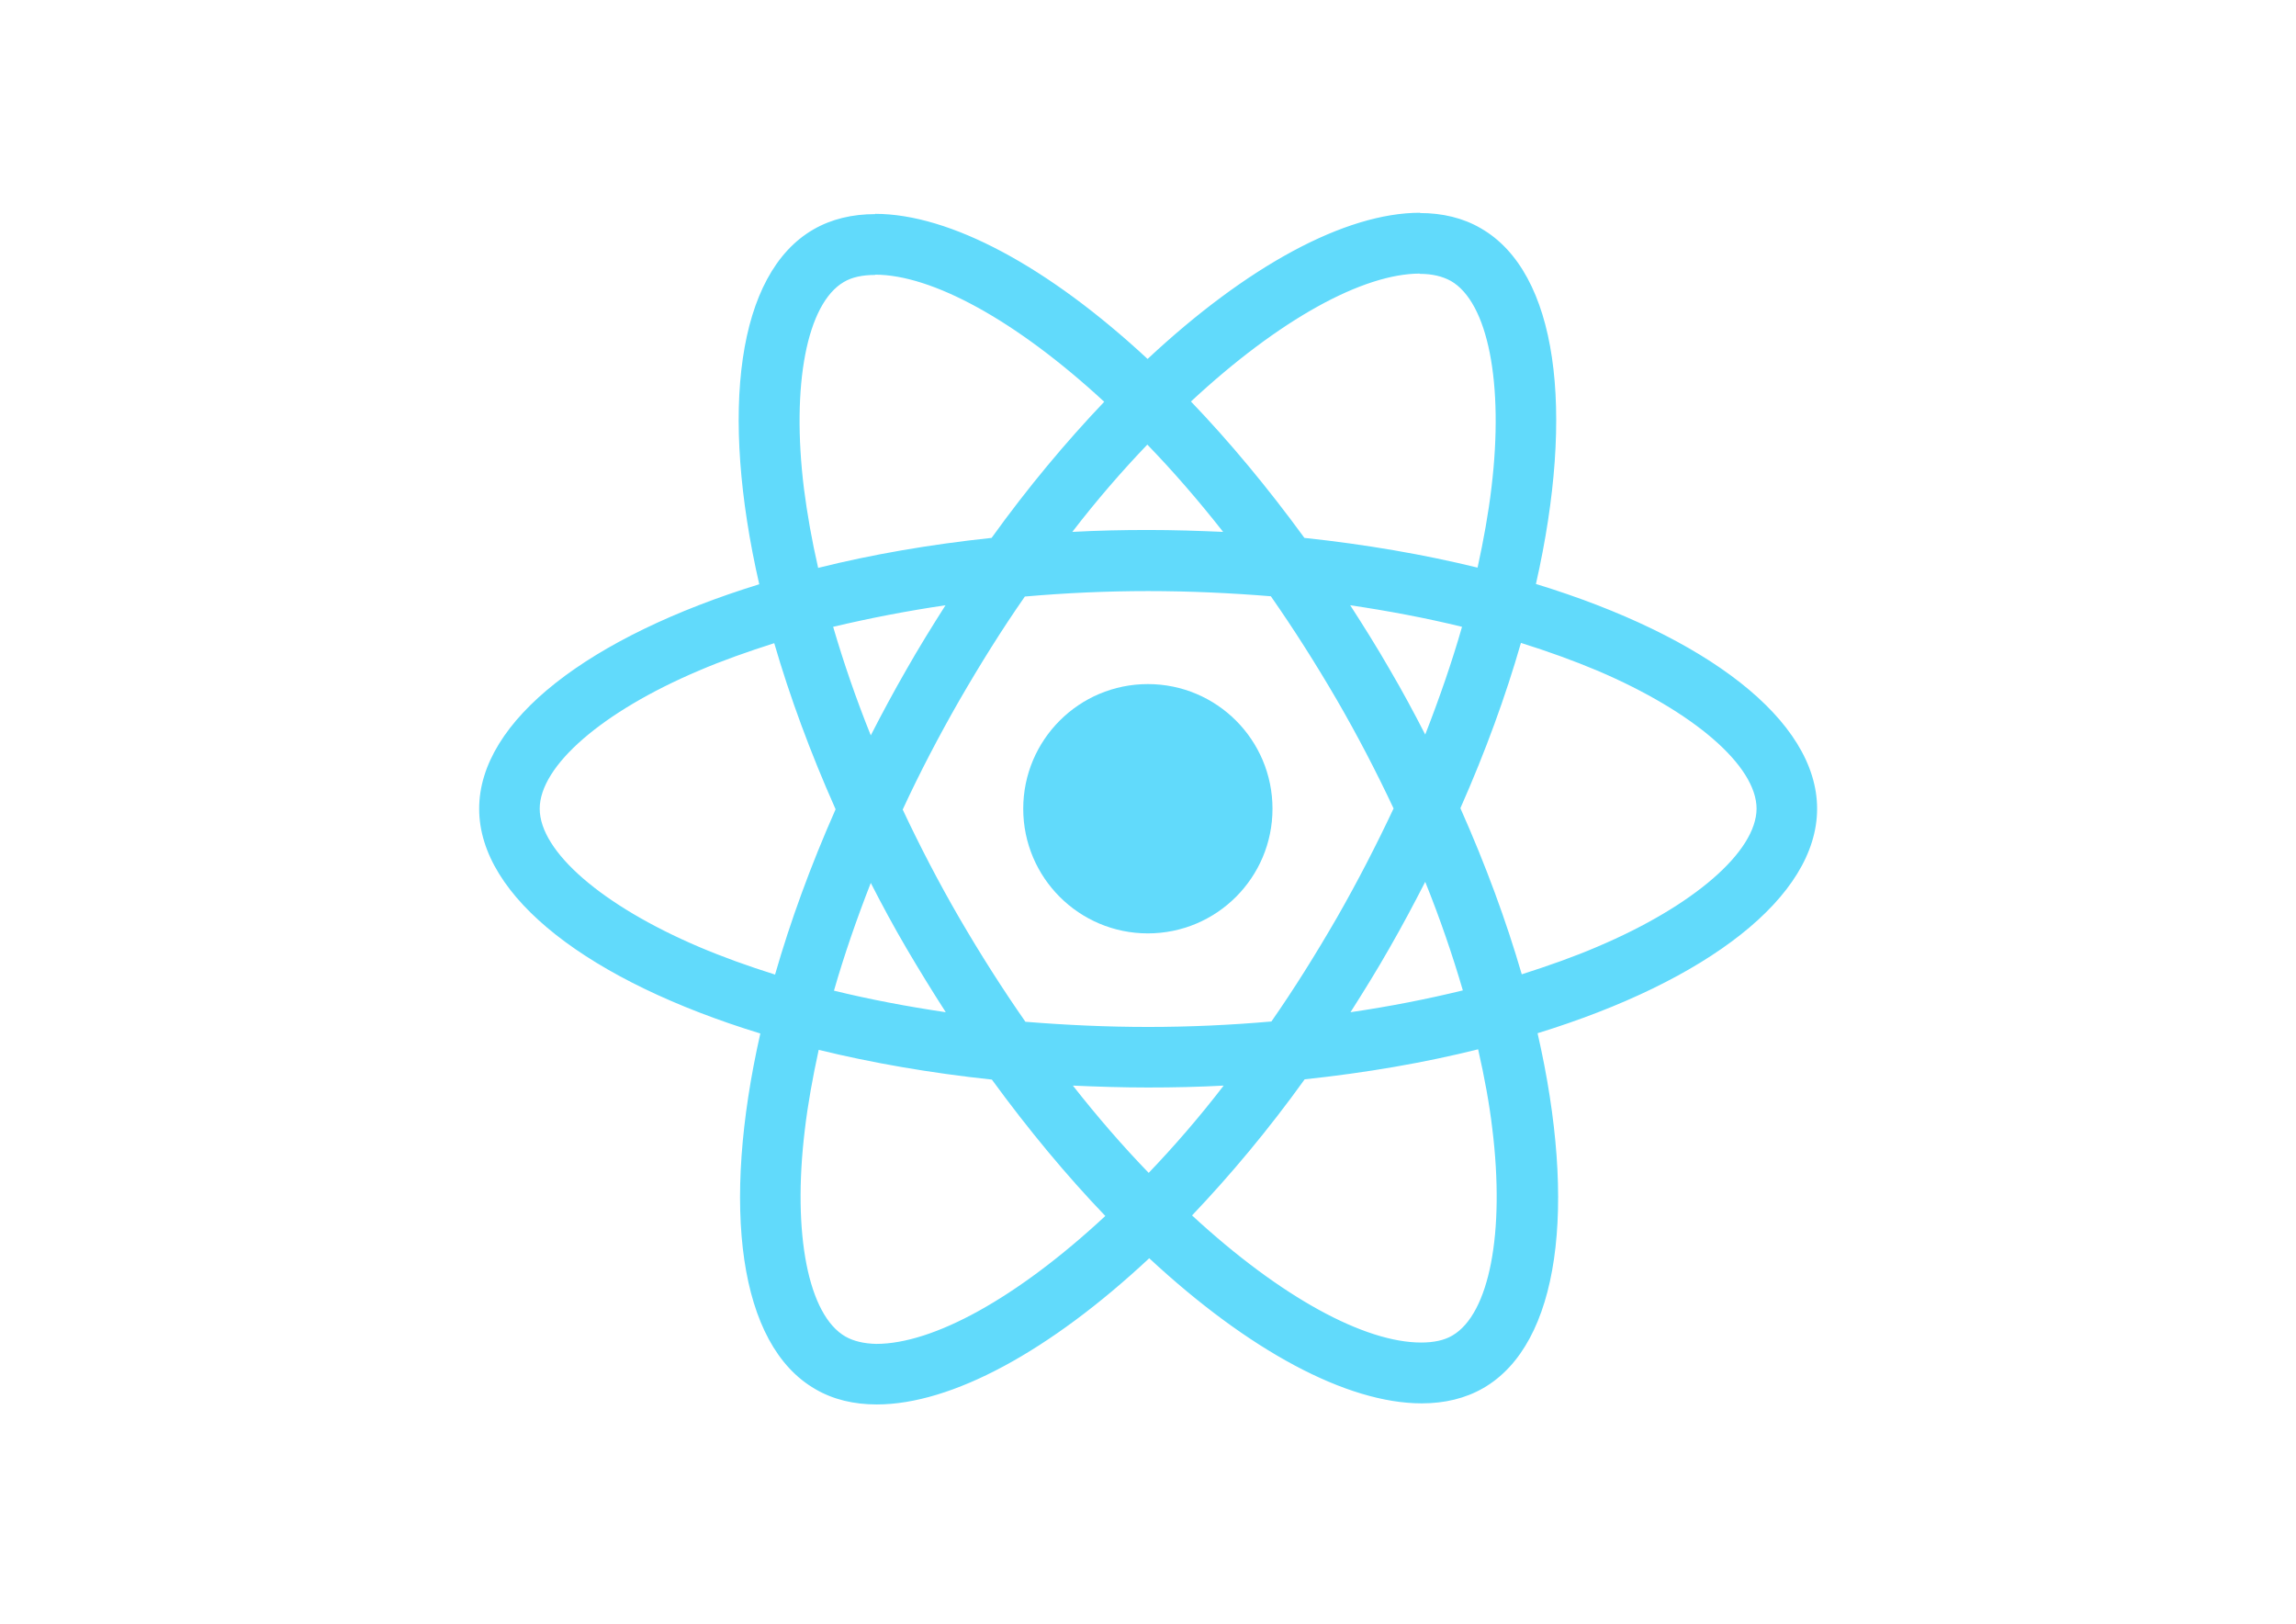
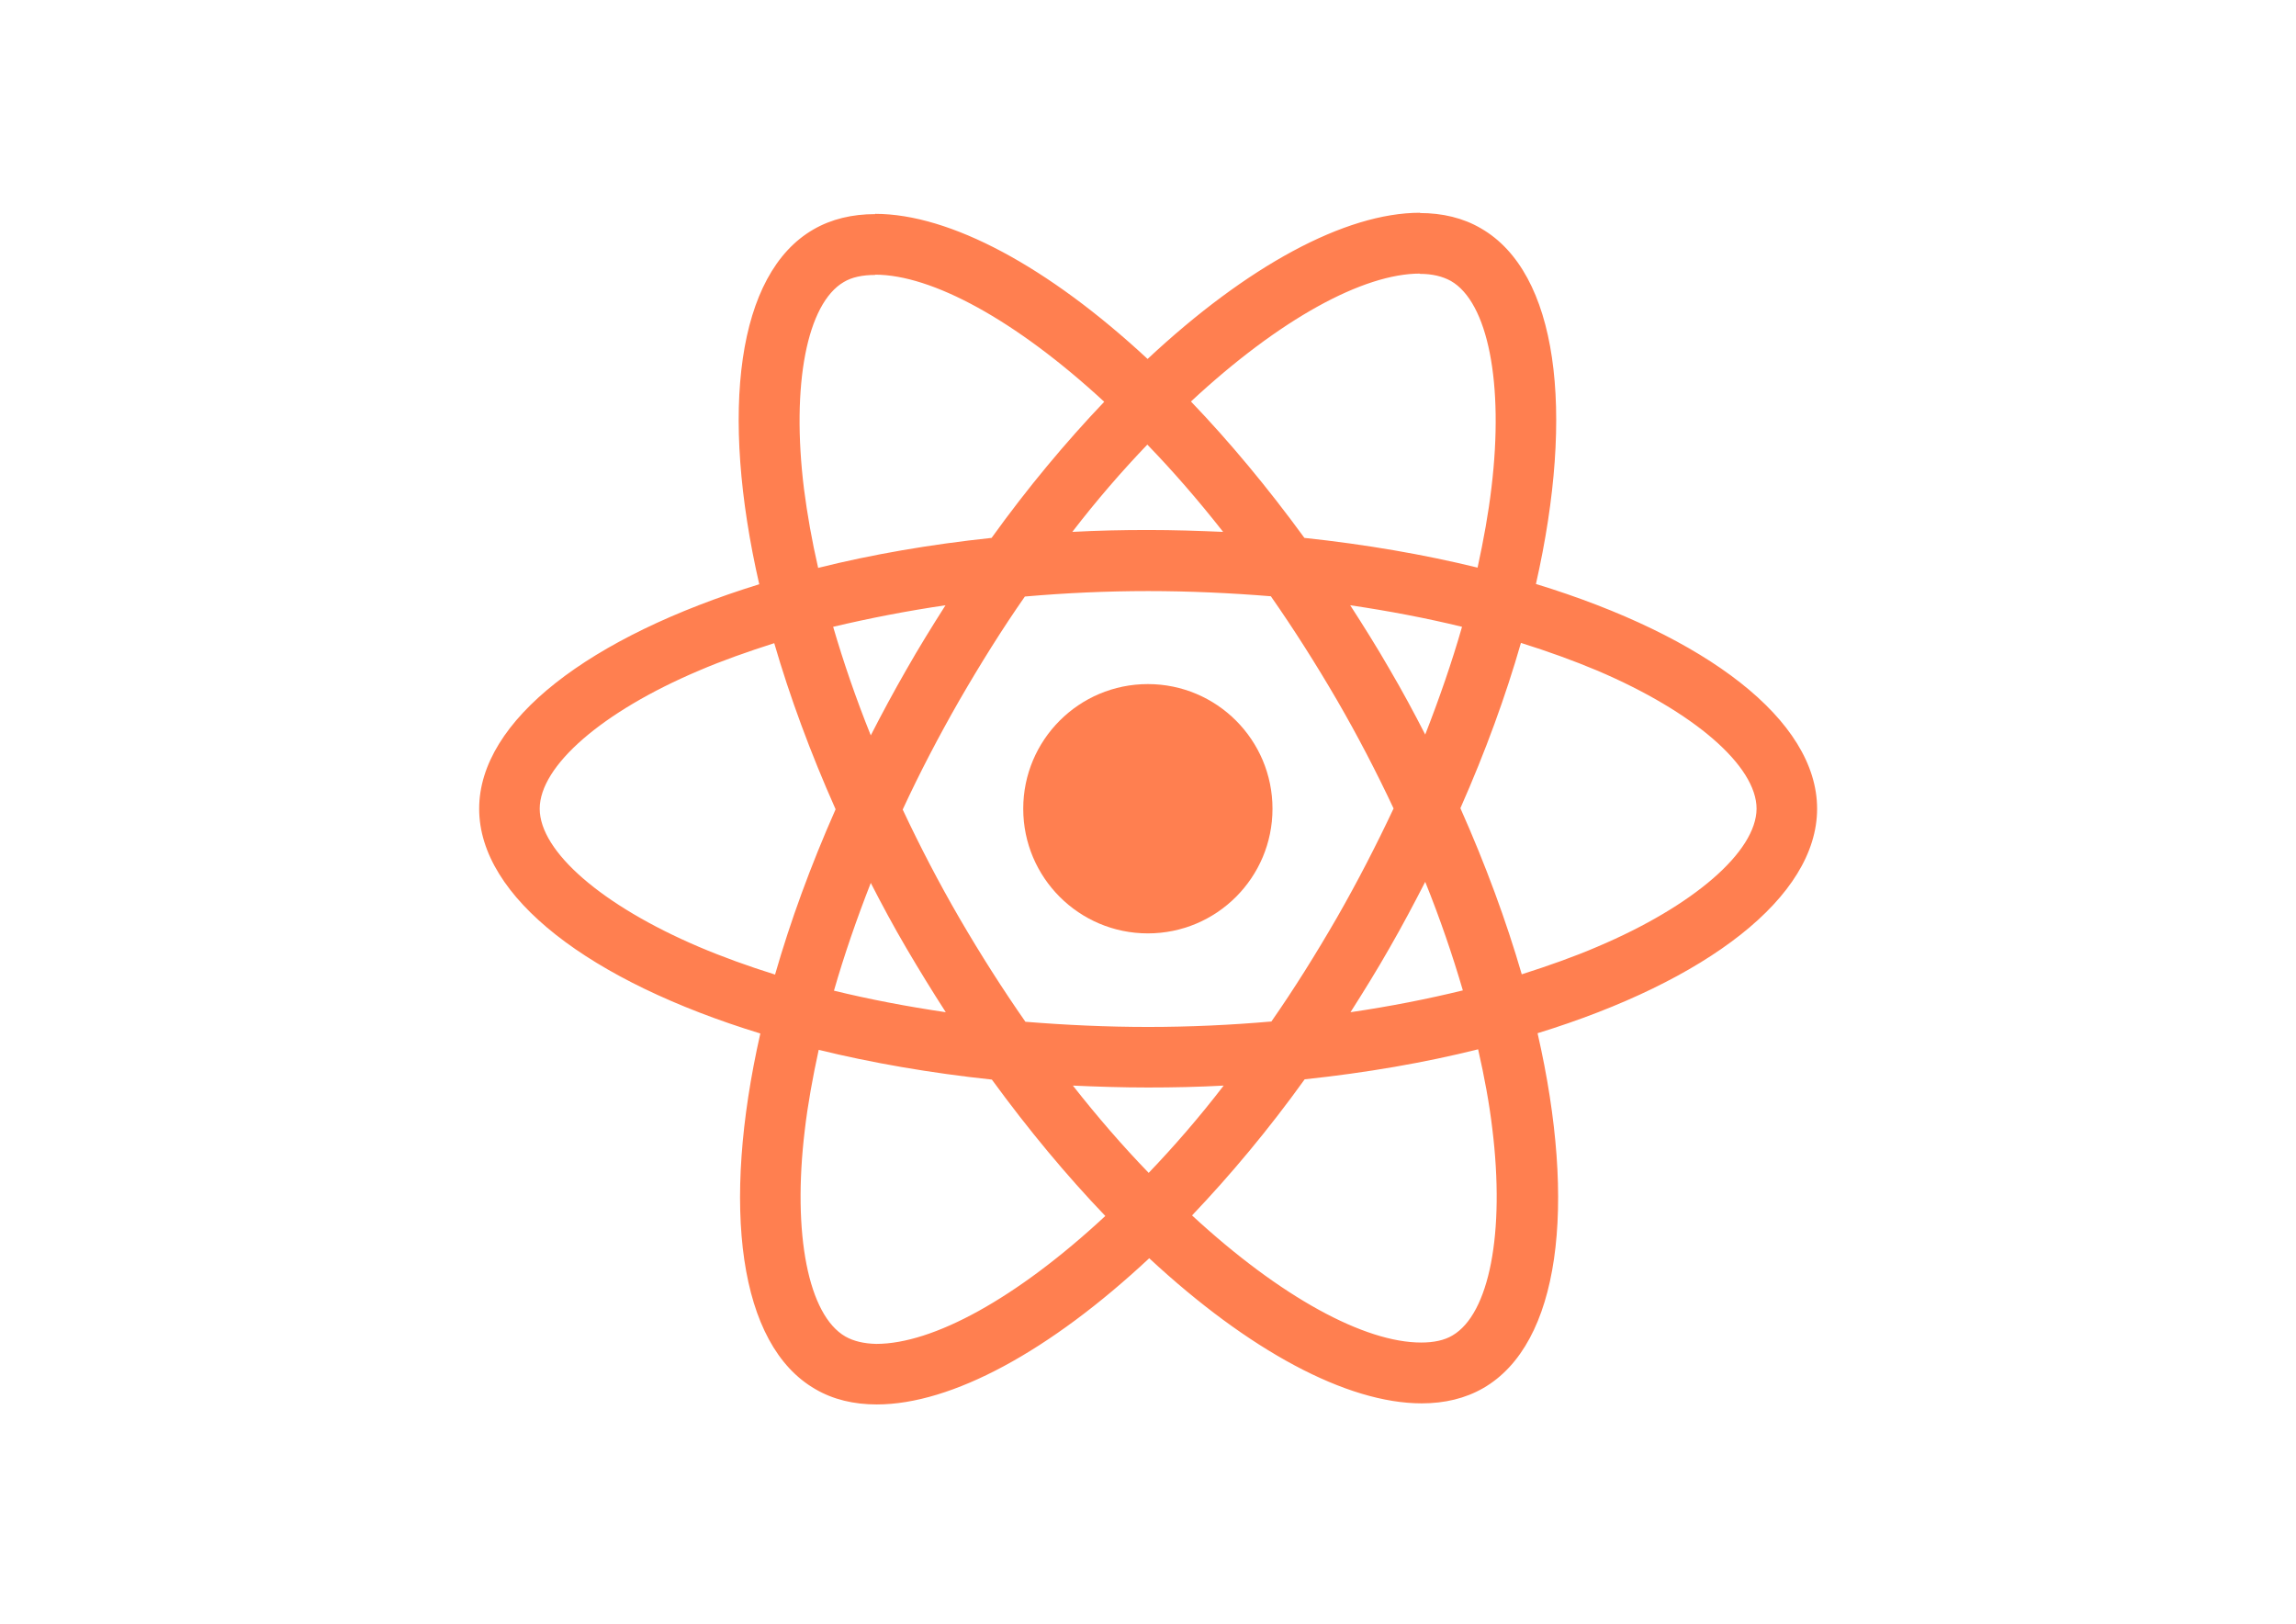
<svg xmlns="http://www.w3.org/2000/svg" viewBox="0 0 841.9 595.3">
-   <g fill="#61DAFB">
+   <g fill="#FF7F50">
    <path d="M666.3 296.5c0-32.5-40.7-63.3-103.1-82.4 14.4-63.6 8-114.2-20.2-130.4-6.5-3.8-14.1-5.6-22.4-5.6v22.3c4.6 0 8.3.9 11.4 2.6 13.6 7.8 19.5 37.5 14.9 75.7-1.1 9.4-2.9 19.3-5.1 29.4-19.6-4.8-41-8.5-63.5-10.9-13.5-18.5-27.5-35.3-41.6-50 32.6-30.3 63.2-46.9 84-46.9V78c-27.5 0-63.5 19.6-99.9 53.6-36.4-33.8-72.4-53.2-99.9-53.2v22.3c20.7 0 51.4 16.5 84 46.6-14 14.7-28 31.4-41.3 49.9-22.6 2.4-44 6.1-63.6 11-2.3-10-4-19.7-5.2-29-4.7-38.2 1.1-67.9 14.6-75.8 3-1.8 6.9-2.6 11.5-2.6V78.5c-8.4 0-16 1.8-22.6 5.6-28.1 16.2-34.4 66.7-19.9 130.1-62.2 19.2-102.7 49.9-102.7 82.3 0 32.5 40.7 63.3 103.1 82.4-14.4 63.6-8 114.2 20.2 130.4 6.5 3.8 14.1 5.6 22.5 5.6 27.5 0 63.5-19.6 99.9-53.6 36.4 33.8 72.4 53.2 99.9 53.2 8.4 0 16-1.8 22.6-5.6 28.1-16.2 34.4-66.7 19.9-130.1 62-19.1 102.5-49.9 102.5-82.3zm-130.2-66.7c-3.7 12.9-8.3 26.2-13.5 39.5-4.1-8-8.4-16-13.1-24-4.6-8-9.5-15.8-14.4-23.4 14.2 2.1 27.9 4.7 41 7.9zm-45.8 106.5c-7.8 13.5-15.8 26.3-24.1 38.2-14.9 1.3-30 2-45.2 2-15.1 0-30.2-.7-45-1.9-8.3-11.9-16.4-24.6-24.2-38-7.6-13.1-14.5-26.4-20.8-39.8 6.2-13.4 13.2-26.8 20.7-39.9 7.8-13.5 15.8-26.3 24.1-38.2 14.9-1.3 30-2 45.2-2 15.1 0 30.2.7 45 1.9 8.3 11.9 16.4 24.6 24.2 38 7.6 13.1 14.5 26.4 20.8 39.8-6.3 13.4-13.2 26.8-20.7 39.9zm32.3-13c5.4 13.4 10 26.8 13.8 39.8-13.1 3.2-26.9 5.9-41.2 8 4.9-7.7 9.8-15.6 14.4-23.7 4.6-8 8.9-16.1 13-24.1zM421.2 430c-9.3-9.6-18.6-20.3-27.8-32 9 .4 18.2.7 27.5.7 9.4 0 18.7-.2 27.8-.7-9 11.7-18.3 22.4-27.5 32zm-74.4-58.9c-14.2-2.1-27.9-4.7-41-7.9 3.7-12.9 8.3-26.2 13.5-39.5 4.1 8 8.4 16 13.1 24 4.7 8 9.5 15.8 14.4 23.4zM420.7 163c9.3 9.6 18.6 20.3 27.8 32-9-.4-18.2-.7-27.5-.7-9.4 0-18.7.2-27.8.7 9-11.7 18.3-22.4 27.5-32zm-74 58.9c-4.9 7.7-9.8 15.6-14.4 23.7-4.6 8-8.9 16-13 24-5.4-13.4-10-26.8-13.8-39.8 13.1-3.1 26.9-5.8 41.2-7.9zm-90.5 125.2c-35.4-15.1-58.3-34.9-58.3-50.6 0-15.7 22.9-35.6 58.3-50.6 8.6-3.7 18-7 27.7-10.1 5.7 19.6 13.2 40 22.5 60.9-9.2 20.8-16.6 41.1-22.2 60.6-9.9-3.1-19.3-6.5-28-10.2zM310 490c-13.6-7.8-19.5-37.5-14.9-75.7 1.1-9.4 2.9-19.3 5.1-29.4 19.6 4.8 41 8.5 63.5 10.9 13.5 18.5 27.5 35.3 41.6 50-32.6 30.3-63.2 46.9-84 46.9-4.5-.1-8.3-1-11.3-2.7zm237.2-76.2c4.7 38.2-1.1 67.9-14.6 75.8-3 1.8-6.9 2.6-11.5 2.6-20.7 0-51.4-16.5-84-46.6 14-14.7 28-31.4 41.3-49.9 22.6-2.4 44-6.1 63.6-11 2.3 10.1 4.1 19.8 5.2 29.1zm38.5-66.7c-8.6 3.7-18 7-27.7 10.1-5.7-19.6-13.2-40-22.5-60.9 9.2-20.8 16.6-41.1 22.2-60.6 9.9 3.1 19.3 6.5 28.1 10.2 35.4 15.1 58.3 34.9 58.3 50.6-.1 15.7-23 35.6-58.4 50.6zM320.8 78.4z" />
    <circle cx="420.9" cy="296.5" r="45.7" />
    <path d="M520.5 78.1z" />
  </g>
</svg>
